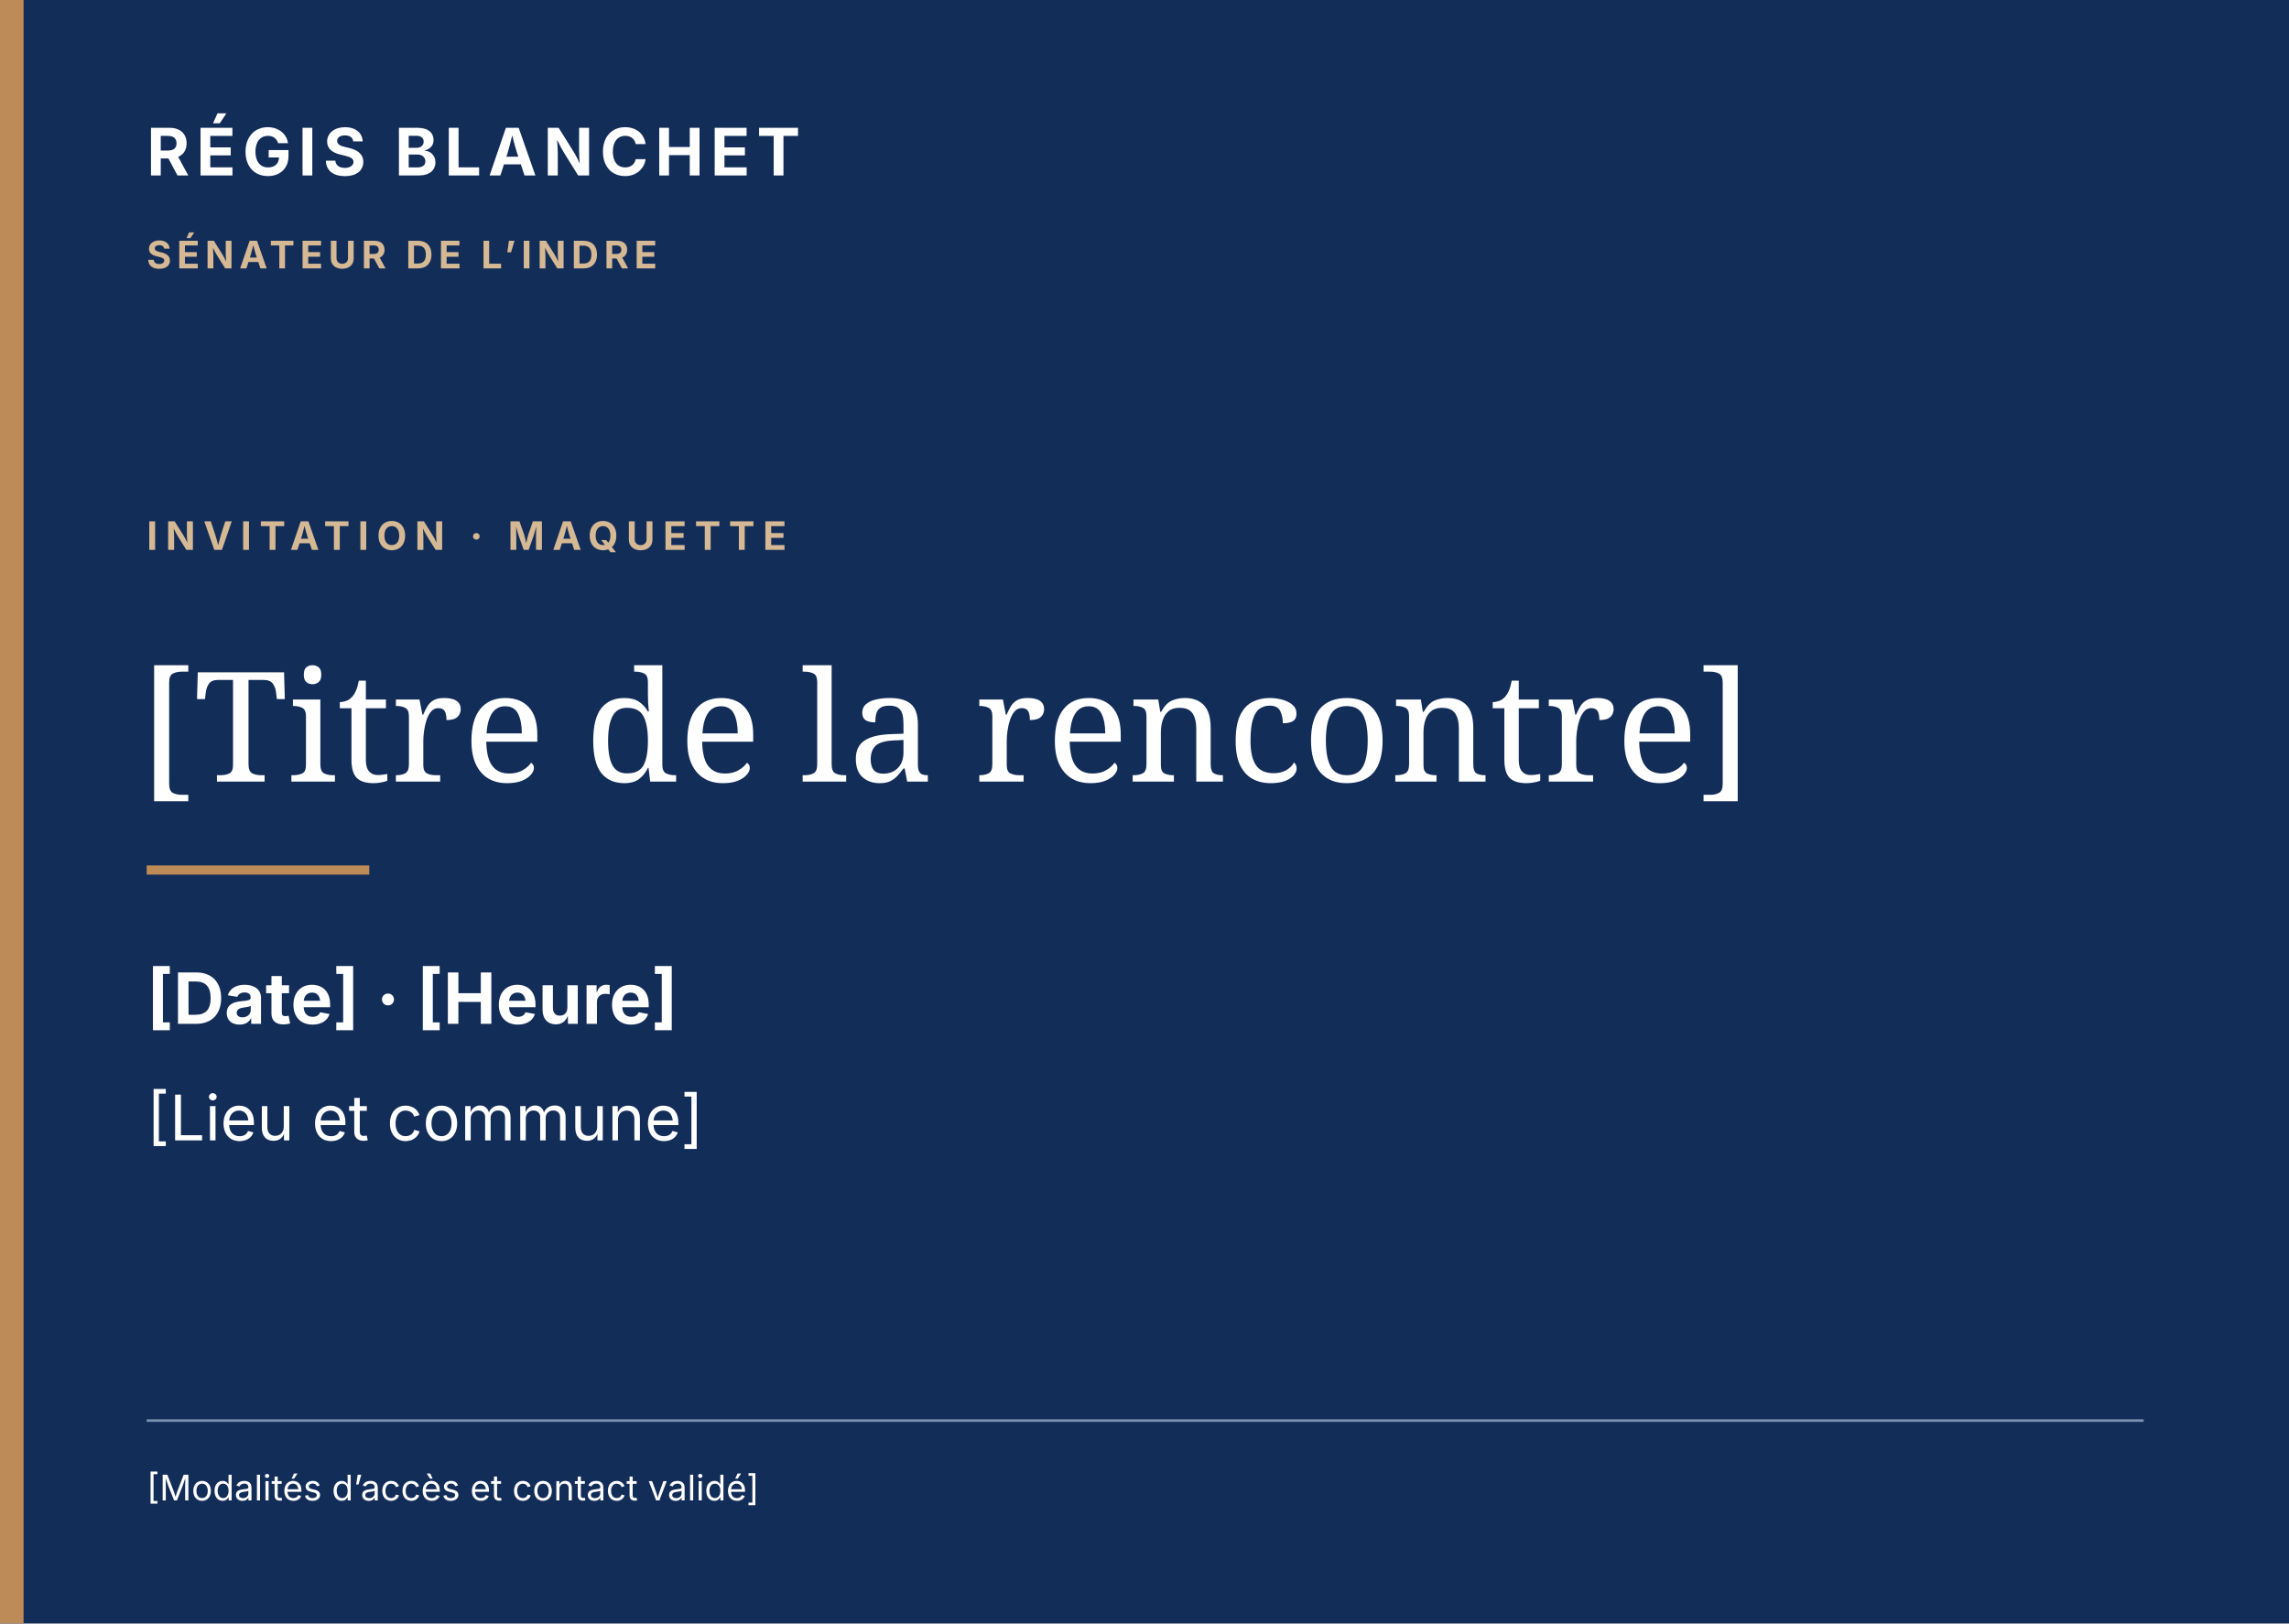
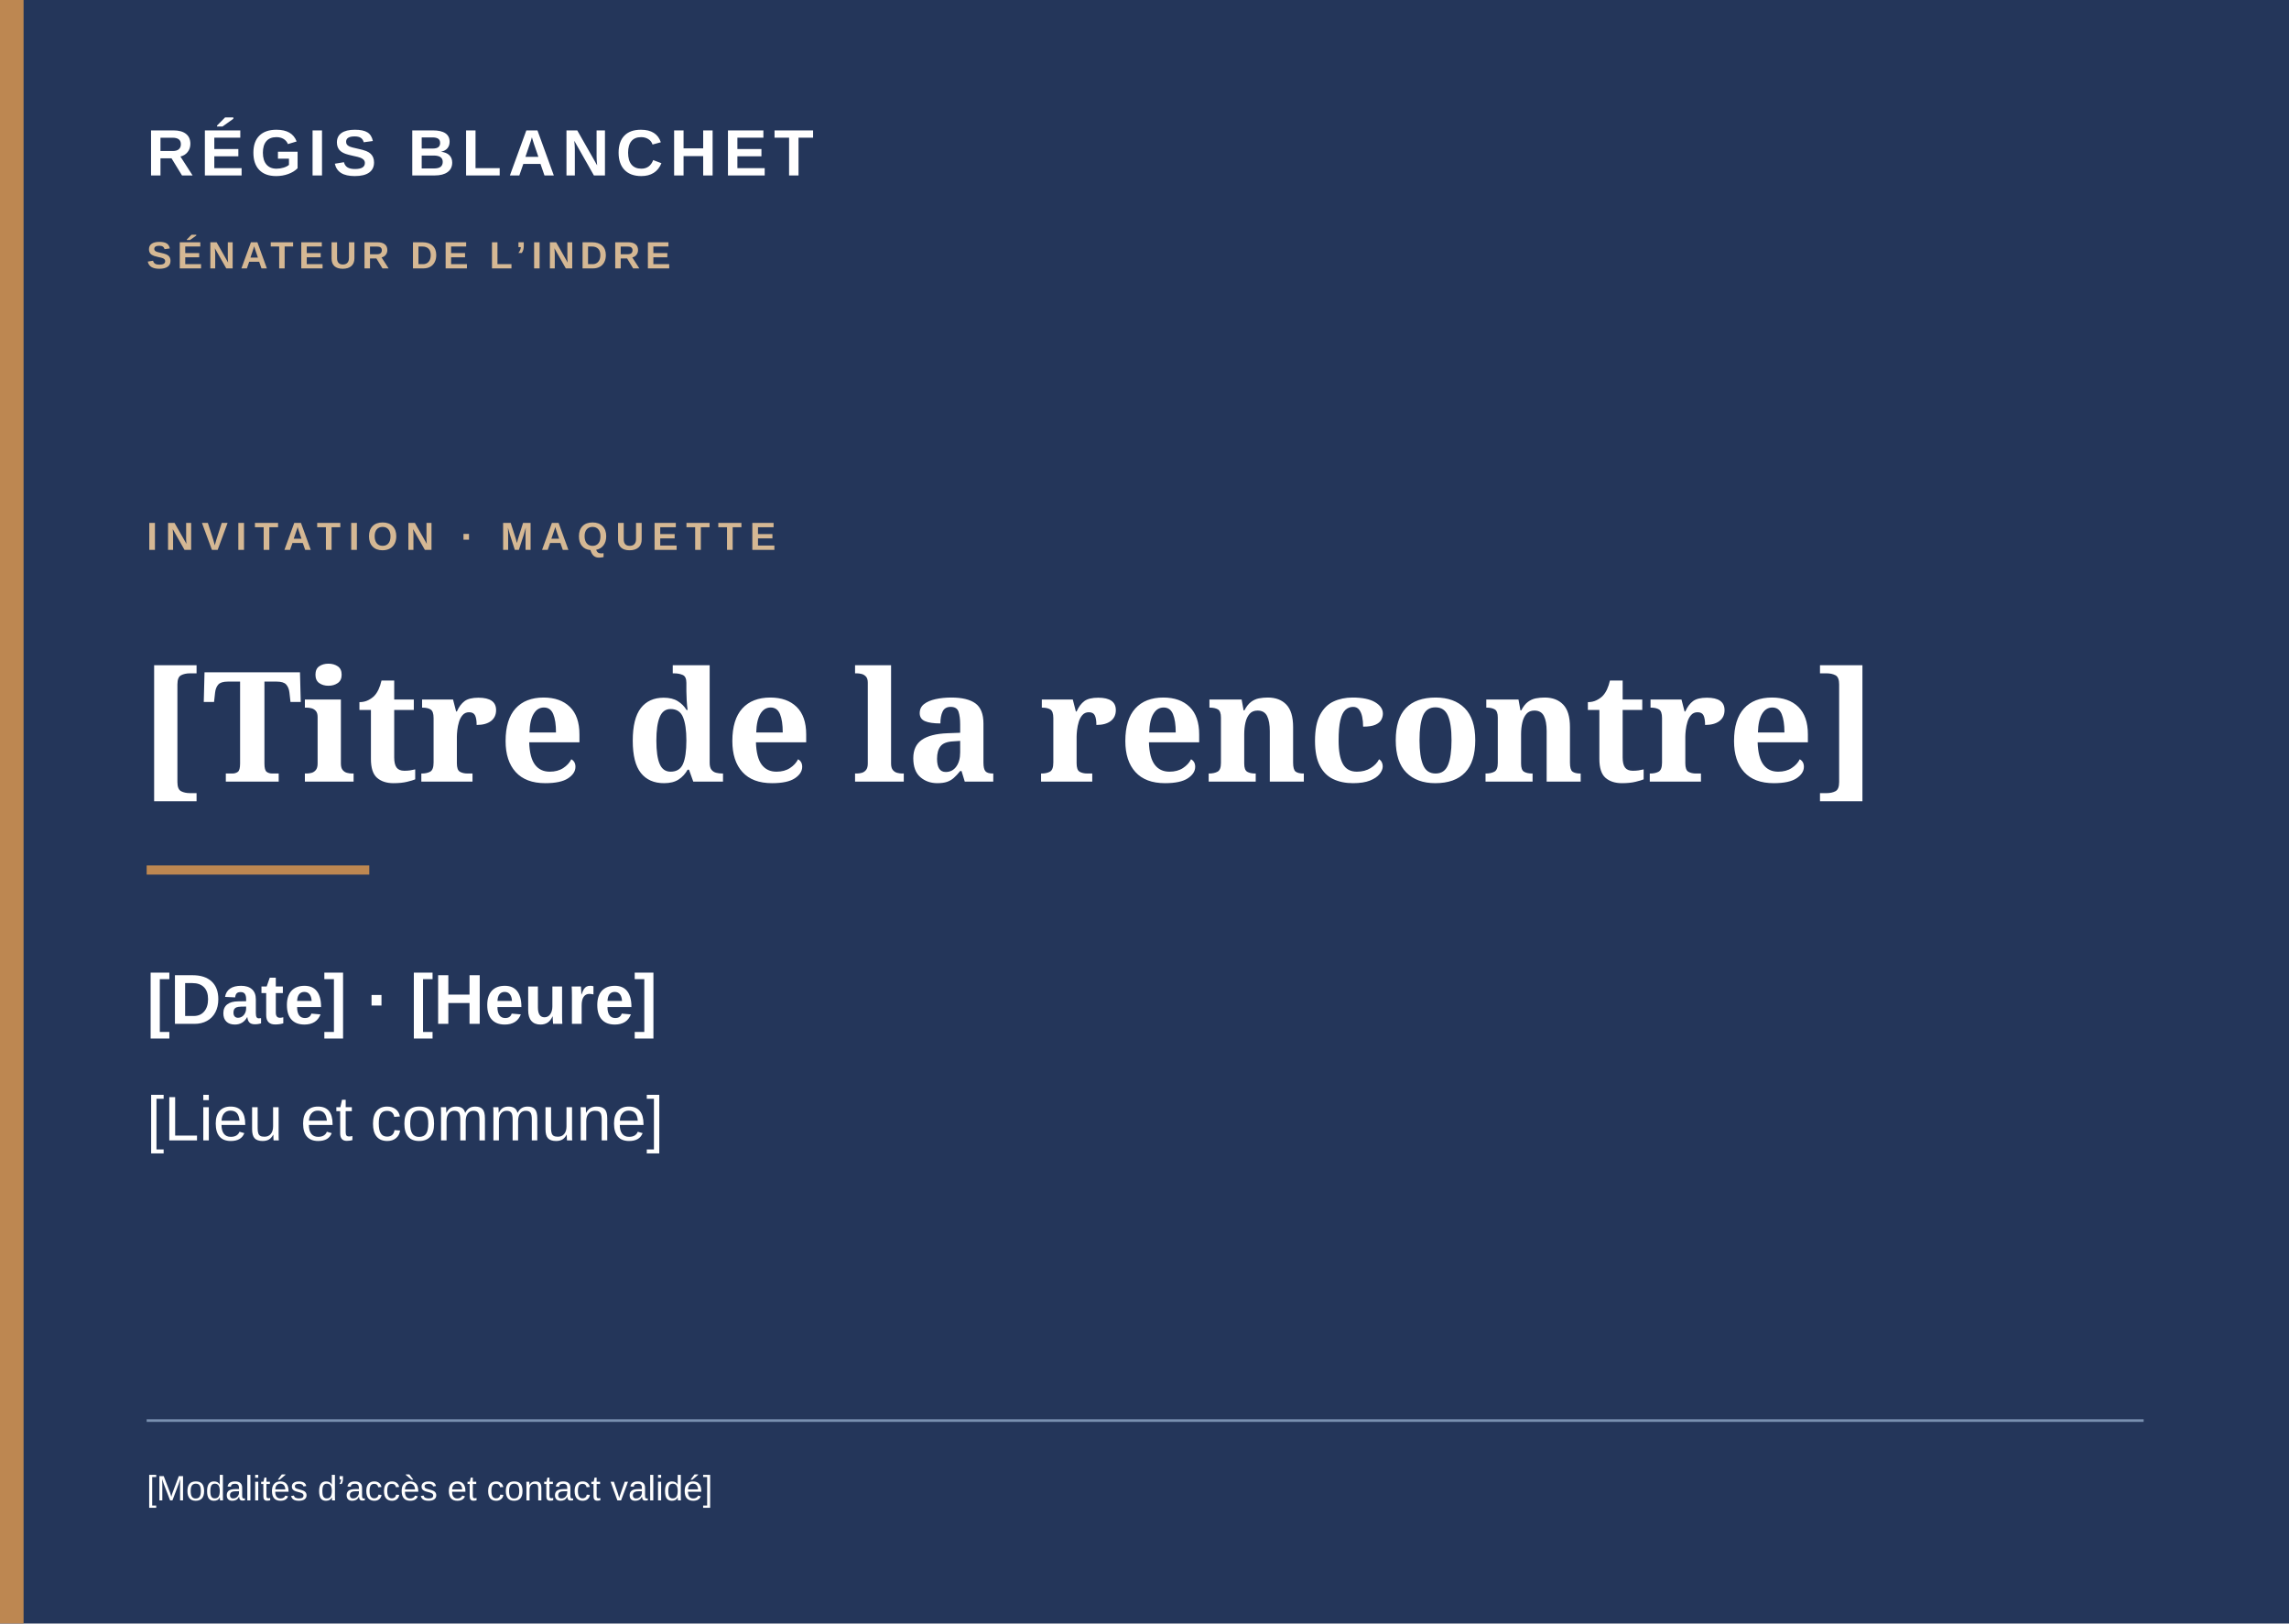
<svg xmlns="http://www.w3.org/2000/svg" width="1748" height="1240" viewBox="0 0 1748 1240" role="img">
  <defs>
    <style>
- .serif { font-family: 'Cormorant Garamond', Georgia, serif; }
- .sans { font-family: Inter, Arial, sans-serif; }
+ .serif { font-family: 'Playfair Display', Georgia, serif; font-weight: 700; }
+ .sans { font-family: 'Nunito Sans', Avenir, Arial, sans-serif; }
</style>
  </defs>
-   <rect width="1748" height="1240" fill="#132D59" />
-   <rect x="0" y="0" width="18" height="1240" fill="#BD8B57" />
+   <rect width="1748" height="1240" fill="#24365A" />
+   <rect x="0" y="0" width="18" height="1240" fill="#BD8751" />
  <text x="112" y="134" class="sans" font-size="50" font-weight="700" letter-spacing="5" fill="white">RÉGIS BLANCHET</text>
  <text x="112" y="205" class="sans" font-size="29" font-weight="700" letter-spacing="4" fill="#D5B894">SÉNATEUR DE L’INDRE</text>
  <text x="112" y="420" class="sans" font-size="30" font-weight="700" letter-spacing="6" fill="#D5B894">INVITATION · MAQUETTE</text>
  <text x="106" y="597" class="serif" font-size="117" fill="white">[Titre de la rencontre]</text>
-   <rect x="112" y="661" width="170" height="7" fill="#BD8B57" />
+   <rect x="112" y="661" width="170" height="7" fill="#BD8751" />
  <text x="112" y="782" class="sans" font-size="54" font-weight="700" fill="white">[Date]  ·  [Heure]</text>
  <text x="112" y="871" class="sans" font-size="48" fill="white">[Lieu et commune]</text>
  <line x1="112" y1="1085" x2="1637" y2="1085" stroke="#7990B0" stroke-width="2" />
  <text x="112" y="1146" class="sans" font-size="27" fill="white">[Modalités d’accès et contact validé]</text>
</svg>
